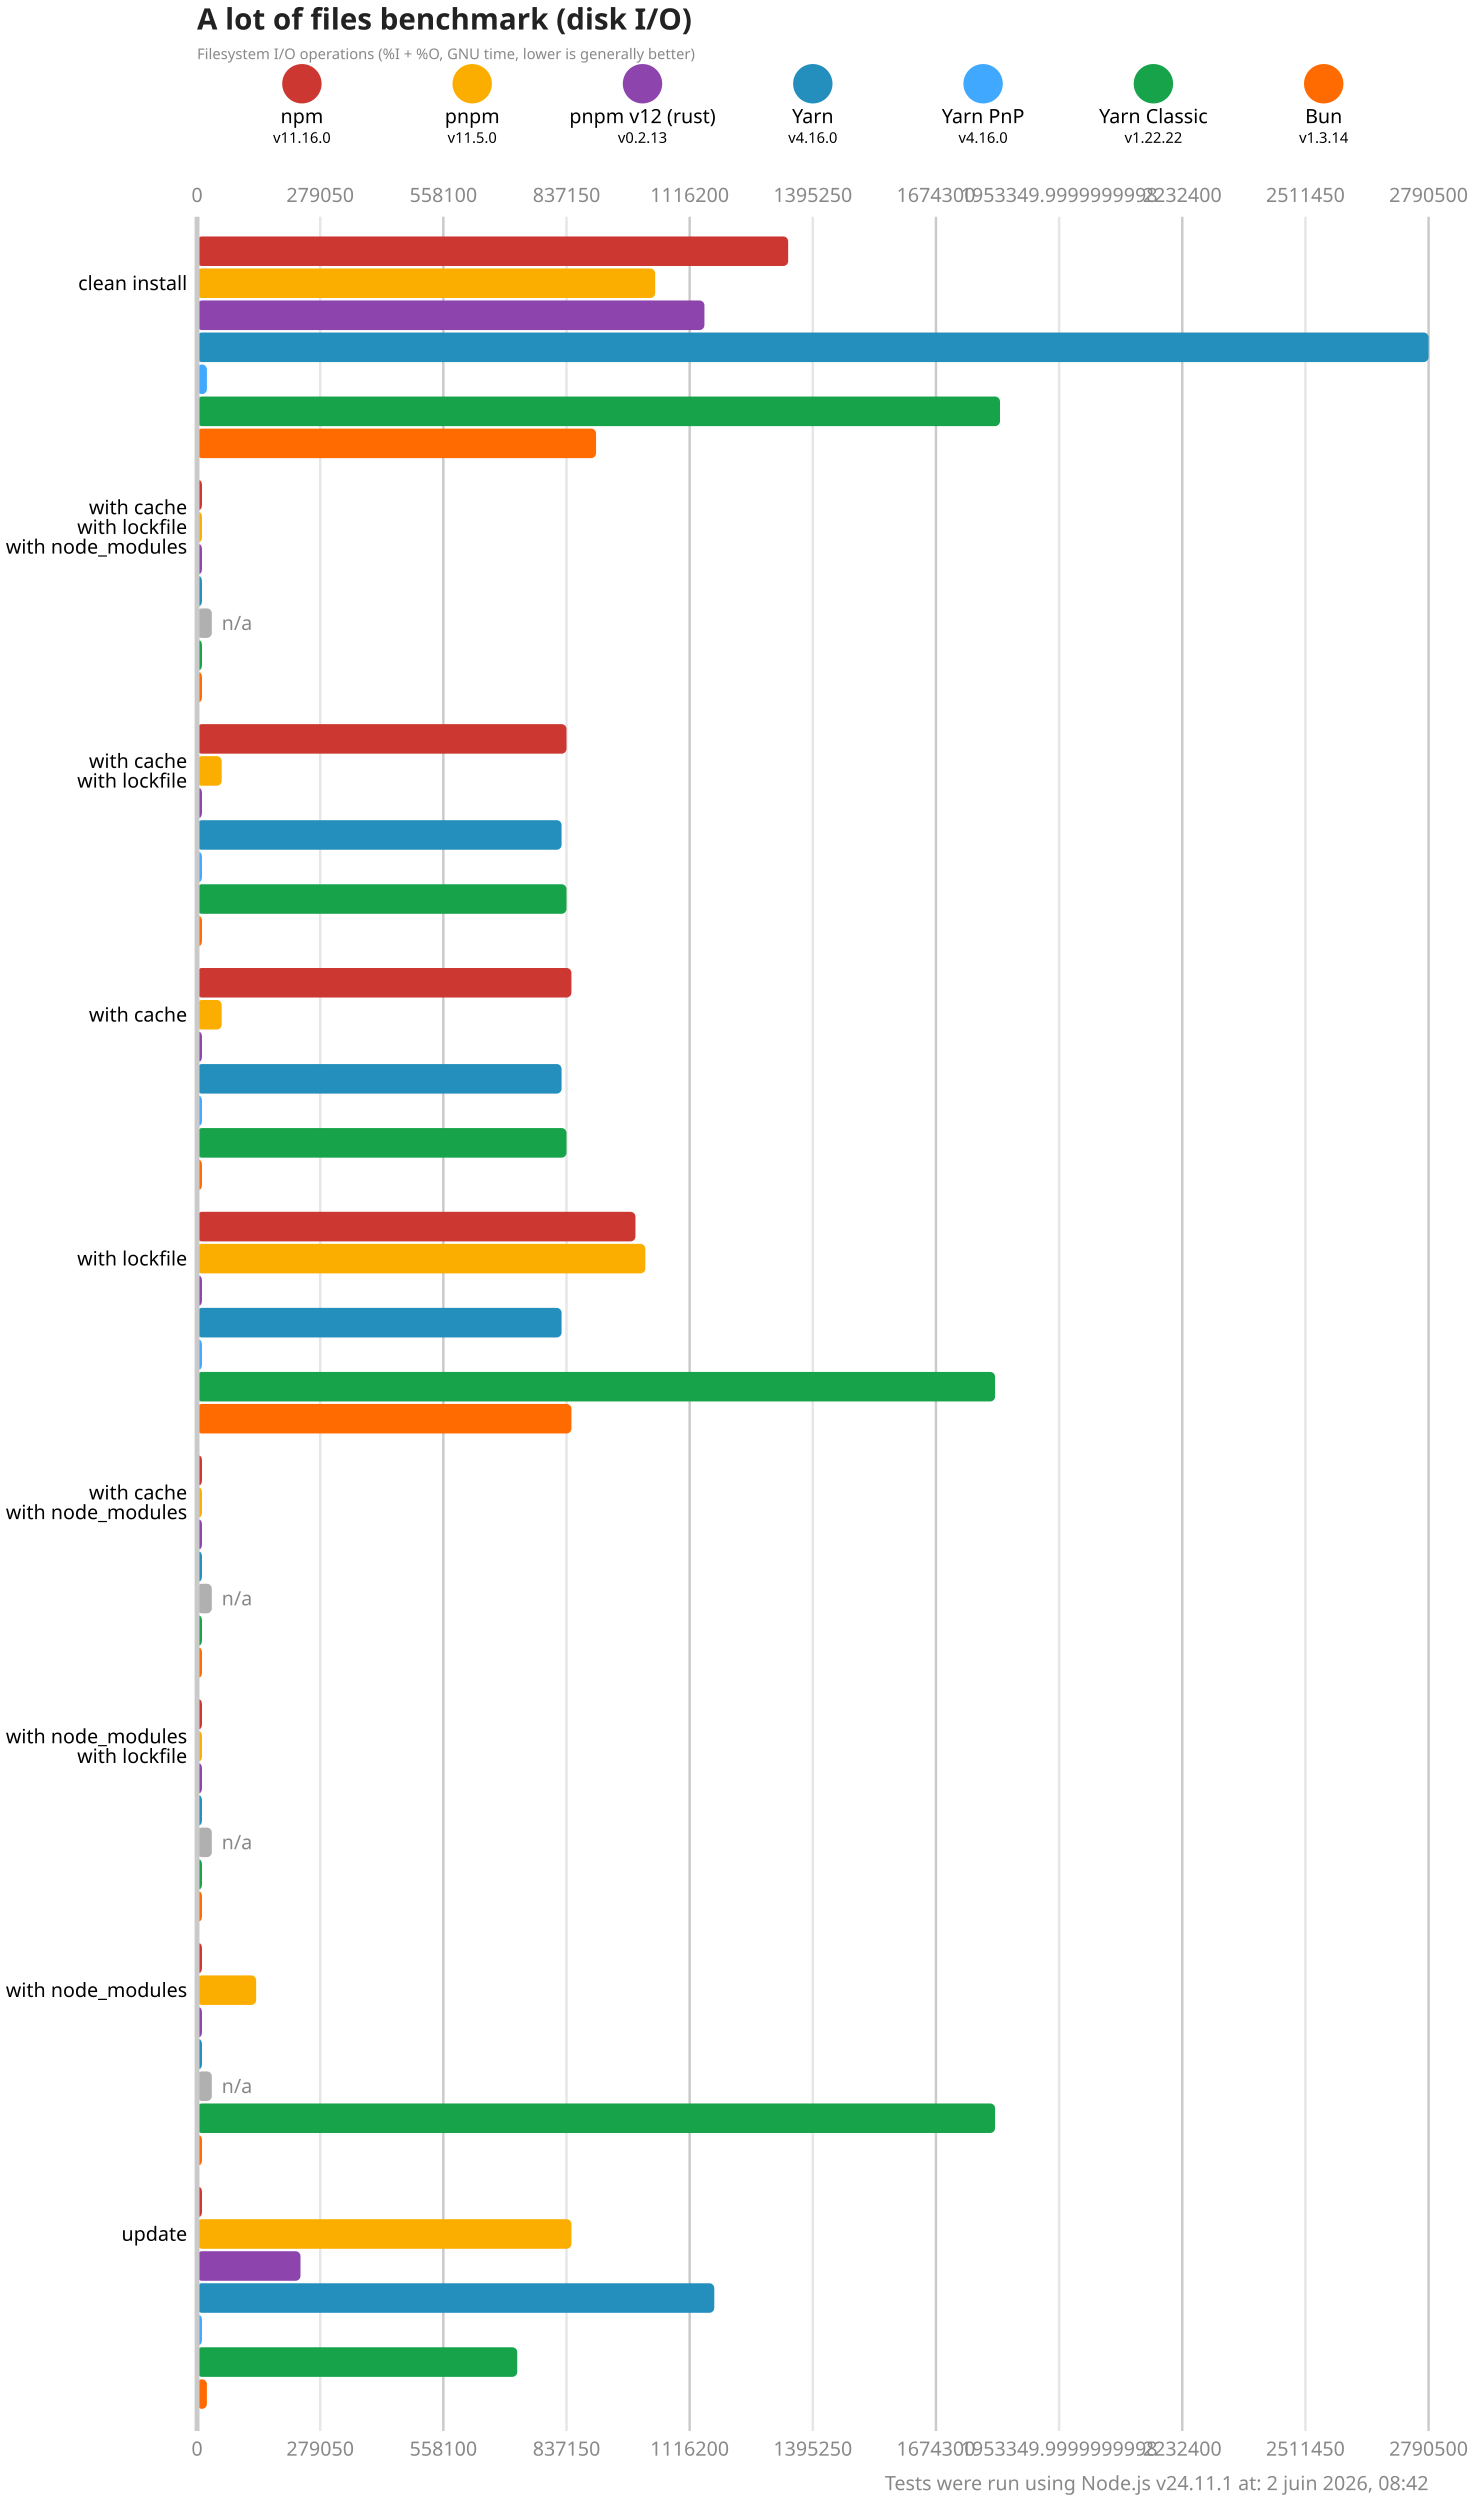
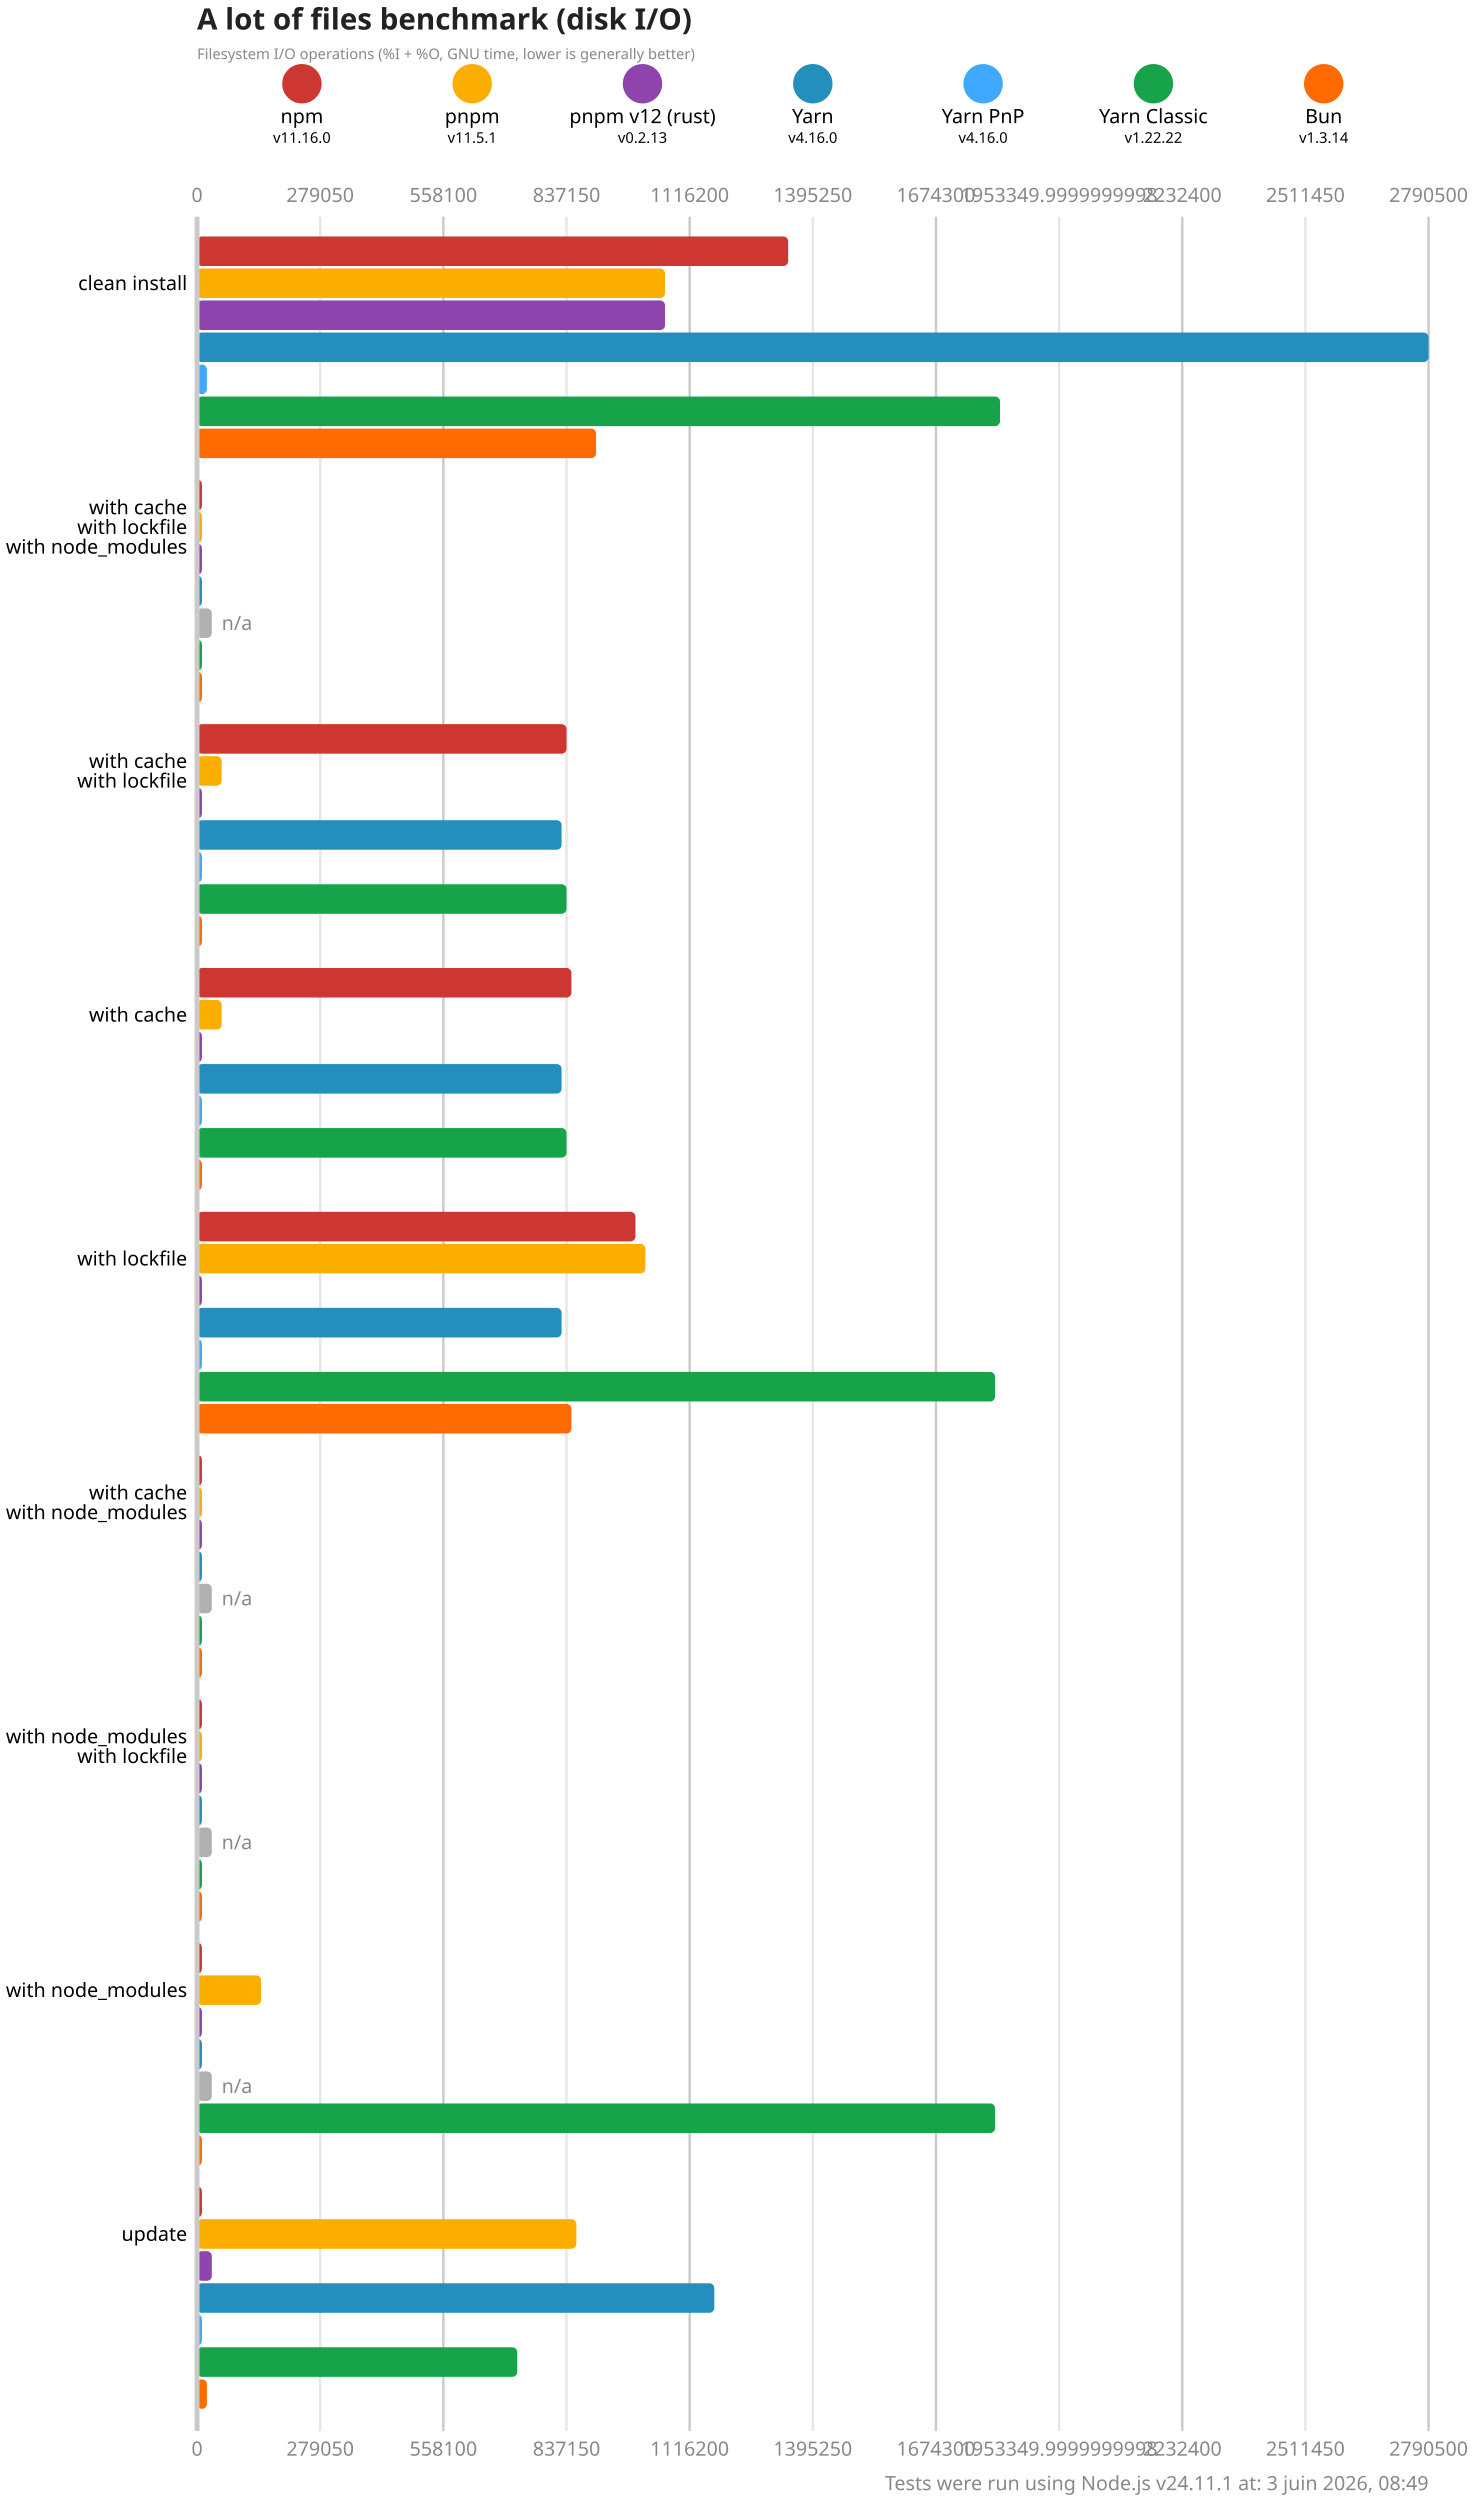
<svg xmlns="http://www.w3.org/2000/svg" version="1.1" viewBox="0 0 300 507.5">
  <style>
    .font { font-family: sans-serif; }
    .s3 { font-size: 3px; }
    .s4 { font-size: 4px; }
    .s5 { font-size: 5px; }
    .s6 { font-size: 6px; }
    .title { fill: #222; font-weight: 600; }
    .line { stroke: #cacaca; }
    .lineMinor { stroke: #e6e6e6; }
    .width { stroke-width: 0.5; }
    .text { fill: #888; }
  </style>
  <rect x="0" y="0" width="300" height="507.5" fill="#fff" />
  <text x="40" y="6" class="font s6 title">A lot of files benchmark (disk I/O)</text>
  <text x="40" y="12" class="font s3 text">Filesystem I/O operations (%I + %O, GNU time, lower is generally better)</text>
  <circle cx="61.286" cy="17" r="4" fill="#cd3731" />
  <text x="61.286" y="25" class="font s4" text-anchor="middle">npm</text>
  <text x="61.286" y="29" class="font s3" text-anchor="middle">v11.16.0</text>
  <circle cx="95.857" cy="17" r="4" fill="#fbae00" />
  <text x="95.857" y="25" class="font s4" text-anchor="middle">pnpm</text>
-   <text x="95.857" y="29" class="font s3" text-anchor="middle">v11.5.0</text>
+   <text x="95.857" y="29" class="font s3" text-anchor="middle">v11.5.1</text>
  <circle cx="130.429" cy="17" r="4" fill="#8e44ad" />
  <text x="130.429" y="25" class="font s4" text-anchor="middle">pnpm v12 (rust)</text>
  <text x="130.429" y="29" class="font s3" text-anchor="middle">v0.2.13</text>
  <circle cx="165" cy="17" r="4" fill="#248ebd" />
  <text x="165" y="25" class="font s4" text-anchor="middle">Yarn</text>
  <text x="165" y="29" class="font s3" text-anchor="middle">v4.16.0</text>
  <circle cx="199.571" cy="17" r="4" fill="#40a9ff" />
  <text x="199.571" y="25" class="font s4" text-anchor="middle">Yarn PnP</text>
  <text x="199.571" y="29" class="font s3" text-anchor="middle">v4.16.0</text>
  <circle cx="234.143" cy="17" r="4" fill="#16a34a" />
  <text x="234.143" y="25" class="font s4" text-anchor="middle">Yarn Classic</text>
  <text x="234.143" y="29" class="font s3" text-anchor="middle">v1.22.22</text>
  <circle cx="268.714" cy="17" r="4" fill="#ff6b00" />
  <text x="268.714" y="25" class="font s4" text-anchor="middle">Bun</text>
  <text x="268.714" y="29" class="font s3" text-anchor="middle">v1.3.14</text>
  <text x="40" y="41" class="font s4 text" text-anchor="middle">0</text>
  <text x="40" y="498.5" class="font s4 text" text-anchor="middle">0</text>
  <line x1="65" y1="44" x2="65" y2="493.5" class="lineMinor width" />
  <text x="65" y="41" class="font s4 text" text-anchor="middle">279050</text>
  <text x="65" y="498.5" class="font s4 text" text-anchor="middle">279050</text>
  <line x1="90" y1="44" x2="90" y2="493.5" class="line width" />
  <text x="90" y="41" class="font s4 text" text-anchor="middle">558100</text>
  <text x="90" y="498.5" class="font s4 text" text-anchor="middle">558100</text>
  <line x1="115" y1="44" x2="115" y2="493.5" class="lineMinor width" />
  <text x="115" y="41" class="font s4 text" text-anchor="middle">837150</text>
  <text x="115" y="498.5" class="font s4 text" text-anchor="middle">837150</text>
  <line x1="140" y1="44" x2="140" y2="493.5" class="line width" />
  <text x="140" y="41" class="font s4 text" text-anchor="middle">1116200</text>
  <text x="140" y="498.5" class="font s4 text" text-anchor="middle">1116200</text>
  <line x1="165" y1="44" x2="165" y2="493.5" class="lineMinor width" />
  <text x="165" y="41" class="font s4 text" text-anchor="middle">1395250</text>
  <text x="165" y="498.5" class="font s4 text" text-anchor="middle">1395250</text>
  <line x1="190" y1="44" x2="190" y2="493.5" class="line width" />
  <text x="190" y="41" class="font s4 text" text-anchor="middle">1674300</text>
  <text x="190" y="498.5" class="font s4 text" text-anchor="middle">1674300</text>
  <line x1="215" y1="44" x2="215" y2="493.5" class="lineMinor width" />
  <text x="215" y="41" class="font s4 text" text-anchor="middle">1953349.9999999998</text>
  <text x="215" y="498.5" class="font s4 text" text-anchor="middle">1953349.9999999998</text>
  <line x1="240" y1="44" x2="240" y2="493.5" class="line width" />
  <text x="240" y="41" class="font s4 text" text-anchor="middle">2232400</text>
  <text x="240" y="498.5" class="font s4 text" text-anchor="middle">2232400</text>
  <line x1="265" y1="44" x2="265" y2="493.5" class="lineMinor width" />
  <text x="265" y="41" class="font s4 text" text-anchor="middle">2511450</text>
  <text x="265" y="498.5" class="font s4 text" text-anchor="middle">2511450</text>
  <line x1="290" y1="44" x2="290" y2="493.5" class="line width" />
  <text x="290" y="41" class="font s4 text" text-anchor="middle">2790500</text>
  <text x="290" y="498.5" class="font s4 text" text-anchor="middle">2790500</text>
  <rect x="40" y="48" width="120" height="6" fill="#cd3731" rx="1" ry="1" />
-   <rect x="40" y="54.5" width="93" height="6" fill="#fbae00" rx="1" ry="1" />
-   <rect x="40" y="61" width="103" height="6" fill="#8e44ad" rx="1" ry="1" />
+   <rect x="40" y="54.5" width="95" height="6" fill="#fbae00" rx="1" ry="1" />
+   <rect x="40" y="61" width="95" height="6" fill="#8e44ad" rx="1" ry="1" />
  <rect x="40" y="67.5" width="250" height="6" fill="#248ebd" rx="1" ry="1" />
  <rect x="40" y="74" width="2" height="6" fill="#40a9ff" rx="1" ry="1" />
  <rect x="40" y="80.5" width="163" height="6" fill="#16a34a" rx="1" ry="1" />
  <rect x="40" y="87" width="81" height="6" fill="#ff6b00" rx="1" ry="1" />
  <rect x="40" y="97.5" width="1" height="6" fill="#cd3731" rx="1" ry="1" />
  <rect x="40" y="104" width="1" height="6" fill="#fbae00" rx="1" ry="1" />
  <rect x="40" y="110.5" width="1" height="6" fill="#8e44ad" rx="1" ry="1" />
  <rect x="40" y="117" width="1" height="6" fill="#248ebd" rx="1" ry="1" />
  <rect x="40" y="123.5" width="3" height="6" fill="#b0b0b0" rx="1" ry="1" />
  <text x="45" y="126.5" class="font s4 text" dominant-baseline="middle">n/a</text>
  <rect x="40" y="130" width="1" height="6" fill="#16a34a" rx="1" ry="1" />
  <rect x="40" y="136.5" width="1" height="6" fill="#ff6b00" rx="1" ry="1" />
  <rect x="40" y="147" width="75" height="6" fill="#cd3731" rx="1" ry="1" />
  <rect x="40" y="153.5" width="5" height="6" fill="#fbae00" rx="1" ry="1" />
  <rect x="40" y="160" width="1" height="6" fill="#8e44ad" rx="1" ry="1" />
  <rect x="40" y="166.5" width="74" height="6" fill="#248ebd" rx="1" ry="1" />
  <rect x="40" y="173" width="1" height="6" fill="#40a9ff" rx="1" ry="1" />
  <rect x="40" y="179.5" width="75" height="6" fill="#16a34a" rx="1" ry="1" />
  <rect x="40" y="186" width="1" height="6" fill="#ff6b00" rx="1" ry="1" />
  <rect x="40" y="196.5" width="76" height="6" fill="#cd3731" rx="1" ry="1" />
  <rect x="40" y="203" width="5" height="6" fill="#fbae00" rx="1" ry="1" />
  <rect x="40" y="209.5" width="1" height="6" fill="#8e44ad" rx="1" ry="1" />
  <rect x="40" y="216" width="74" height="6" fill="#248ebd" rx="1" ry="1" />
  <rect x="40" y="222.5" width="1" height="6" fill="#40a9ff" rx="1" ry="1" />
  <rect x="40" y="229" width="75" height="6" fill="#16a34a" rx="1" ry="1" />
  <rect x="40" y="235.5" width="1" height="6" fill="#ff6b00" rx="1" ry="1" />
  <rect x="40" y="246" width="89" height="6" fill="#cd3731" rx="1" ry="1" />
  <rect x="40" y="252.5" width="91" height="6" fill="#fbae00" rx="1" ry="1" />
  <rect x="40" y="259" width="1" height="6" fill="#8e44ad" rx="1" ry="1" />
  <rect x="40" y="265.5" width="74" height="6" fill="#248ebd" rx="1" ry="1" />
  <rect x="40" y="272" width="1" height="6" fill="#40a9ff" rx="1" ry="1" />
  <rect x="40" y="278.5" width="162" height="6" fill="#16a34a" rx="1" ry="1" />
  <rect x="40" y="285" width="76" height="6" fill="#ff6b00" rx="1" ry="1" />
  <rect x="40" y="295.5" width="1" height="6" fill="#cd3731" rx="1" ry="1" />
  <rect x="40" y="302" width="1" height="6" fill="#fbae00" rx="1" ry="1" />
  <rect x="40" y="308.5" width="1" height="6" fill="#8e44ad" rx="1" ry="1" />
  <rect x="40" y="315" width="1" height="6" fill="#248ebd" rx="1" ry="1" />
  <rect x="40" y="321.5" width="3" height="6" fill="#b0b0b0" rx="1" ry="1" />
  <text x="45" y="324.5" class="font s4 text" dominant-baseline="middle">n/a</text>
  <rect x="40" y="328" width="1" height="6" fill="#16a34a" rx="1" ry="1" />
  <rect x="40" y="334.5" width="1" height="6" fill="#ff6b00" rx="1" ry="1" />
  <rect x="40" y="345" width="1" height="6" fill="#cd3731" rx="1" ry="1" />
  <rect x="40" y="351.5" width="1" height="6" fill="#fbae00" rx="1" ry="1" />
  <rect x="40" y="358" width="1" height="6" fill="#8e44ad" rx="1" ry="1" />
  <rect x="40" y="364.5" width="1" height="6" fill="#248ebd" rx="1" ry="1" />
  <rect x="40" y="371" width="3" height="6" fill="#b0b0b0" rx="1" ry="1" />
  <text x="45" y="374" class="font s4 text" dominant-baseline="middle">n/a</text>
  <rect x="40" y="377.5" width="1" height="6" fill="#16a34a" rx="1" ry="1" />
  <rect x="40" y="384" width="1" height="6" fill="#ff6b00" rx="1" ry="1" />
  <rect x="40" y="394.5" width="1" height="6" fill="#cd3731" rx="1" ry="1" />
-   <rect x="40" y="401" width="12" height="6" fill="#fbae00" rx="1" ry="1" />
+   <rect x="40" y="401" width="13" height="6" fill="#fbae00" rx="1" ry="1" />
  <rect x="40" y="407.5" width="1" height="6" fill="#8e44ad" rx="1" ry="1" />
  <rect x="40" y="414" width="1" height="6" fill="#248ebd" rx="1" ry="1" />
  <rect x="40" y="420.5" width="3" height="6" fill="#b0b0b0" rx="1" ry="1" />
  <text x="45" y="423.5" class="font s4 text" dominant-baseline="middle">n/a</text>
  <rect x="40" y="427" width="162" height="6" fill="#16a34a" rx="1" ry="1" />
  <rect x="40" y="433.5" width="1" height="6" fill="#ff6b00" rx="1" ry="1" />
  <rect x="40" y="444" width="1" height="6" fill="#cd3731" rx="1" ry="1" />
-   <rect x="40" y="450.5" width="76" height="6" fill="#fbae00" rx="1" ry="1" />
-   <rect x="40" y="457" width="21" height="6" fill="#8e44ad" rx="1" ry="1" />
+   <rect x="40" y="450.5" width="77" height="6" fill="#fbae00" rx="1" ry="1" />
+   <rect x="40" y="457" width="3" height="6" fill="#8e44ad" rx="1" ry="1" />
  <rect x="40" y="463.5" width="105" height="6" fill="#248ebd" rx="1" ry="1" />
  <rect x="40" y="470" width="1" height="6" fill="#40a9ff" rx="1" ry="1" />
  <rect x="40" y="476.5" width="65" height="6" fill="#16a34a" rx="1" ry="1" />
  <rect x="40" y="483" width="2" height="6" fill="#ff6b00" rx="1" ry="1" />
  <line x1="40" y1="44" x2="40" y2="493.5" class="line" />
  <text x="38" y="57.5" class="font s4" dominant-baseline="middle" text-anchor="end">clean install</text>
  <text x="38" y="103" class="font s4" dominant-baseline="middle" text-anchor="end">with cache</text>
  <text x="38" y="107" class="font s4" dominant-baseline="middle" text-anchor="end">with lockfile</text>
  <text x="38" y="111" class="font s4" dominant-baseline="middle" text-anchor="end">with node_modules</text>
  <text x="38" y="154.5" class="font s4" dominant-baseline="middle" text-anchor="end">with cache</text>
  <text x="38" y="158.5" class="font s4" dominant-baseline="middle" text-anchor="end">with lockfile</text>
  <text x="38" y="206" class="font s4" dominant-baseline="middle" text-anchor="end">with cache</text>
  <text x="38" y="255.5" class="font s4" dominant-baseline="middle" text-anchor="end">with lockfile</text>
  <text x="38" y="303" class="font s4" dominant-baseline="middle" text-anchor="end">with cache</text>
  <text x="38" y="307" class="font s4" dominant-baseline="middle" text-anchor="end">with node_modules</text>
  <text x="38" y="352.5" class="font s4" dominant-baseline="middle" text-anchor="end">with node_modules</text>
  <text x="38" y="356.5" class="font s4" dominant-baseline="middle" text-anchor="end">with lockfile</text>
  <text x="38" y="404" class="font s4" dominant-baseline="middle" text-anchor="end">with node_modules</text>
  <text x="38" y="453.5" class="font s4" dominant-baseline="middle" text-anchor="end">update</text>
-   <text x="290" y="505.5" class="font s4 text" text-anchor="end">Tests were run using Node.js v24.11.1 at: 2 juin 2026, 08:42</text>
+   <text x="290" y="505.5" class="font s4 text" text-anchor="end">Tests were run using Node.js v24.11.1 at: 3 juin 2026, 08:49</text>
</svg>
